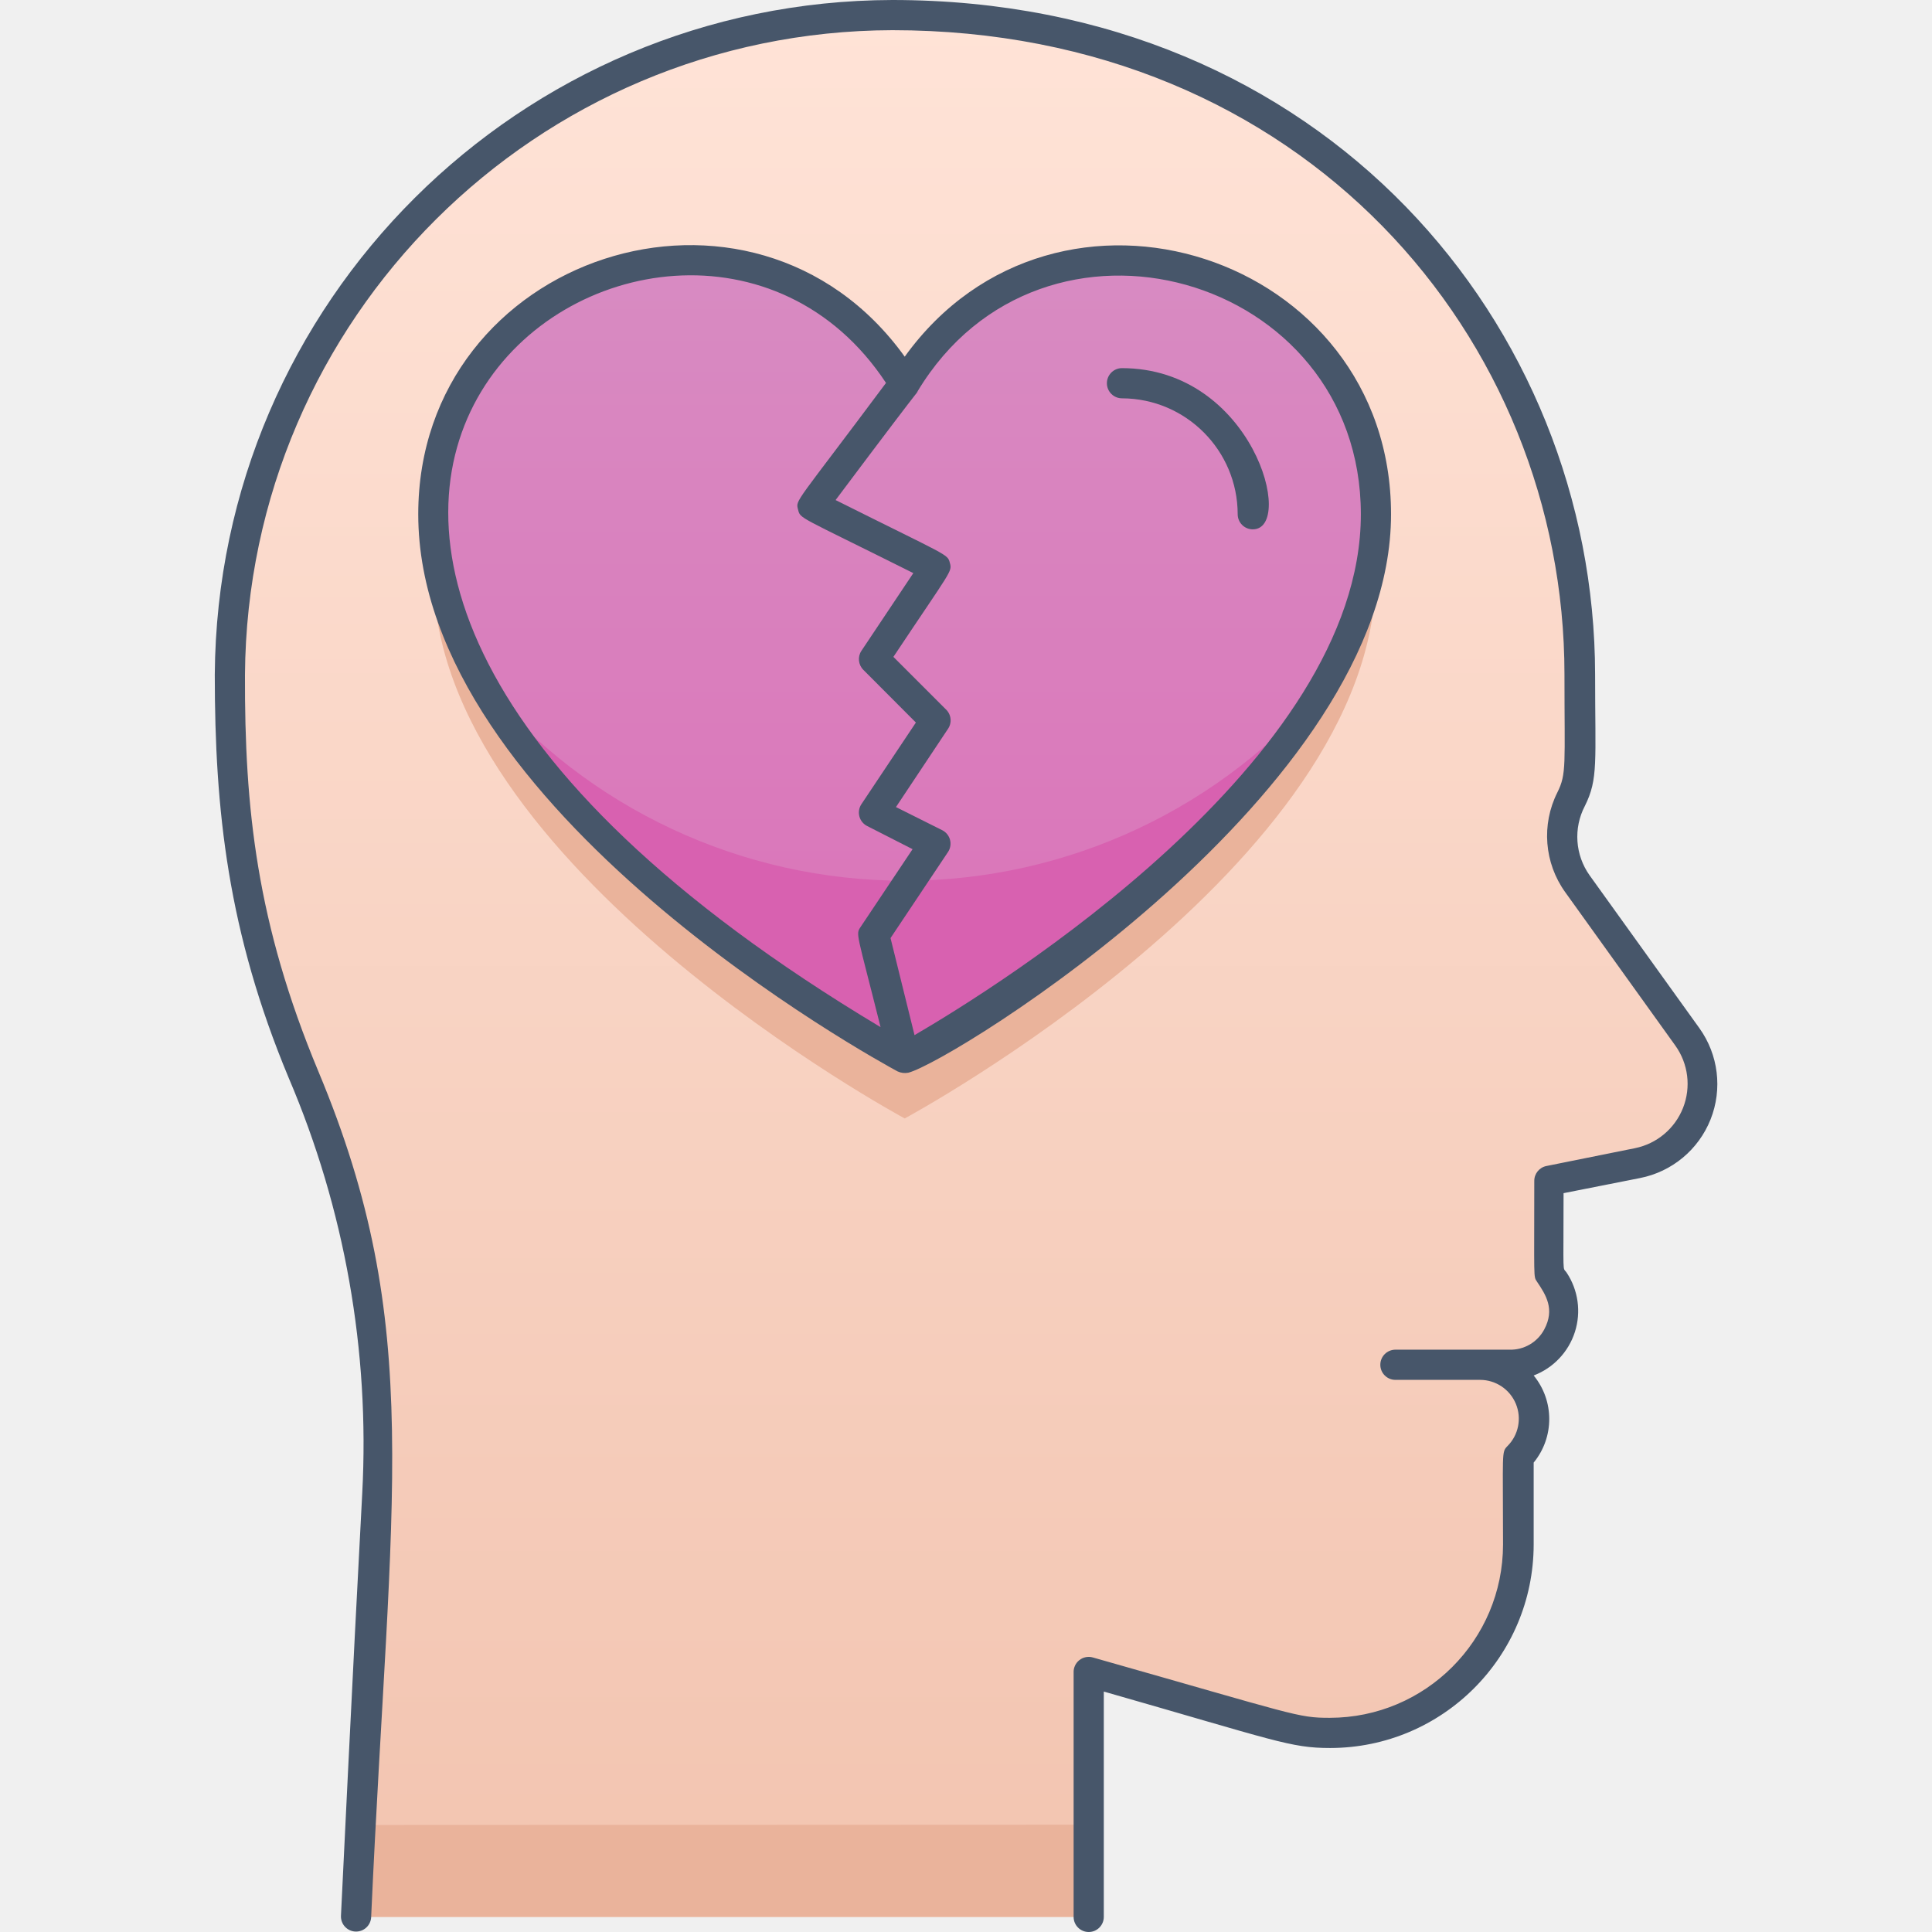
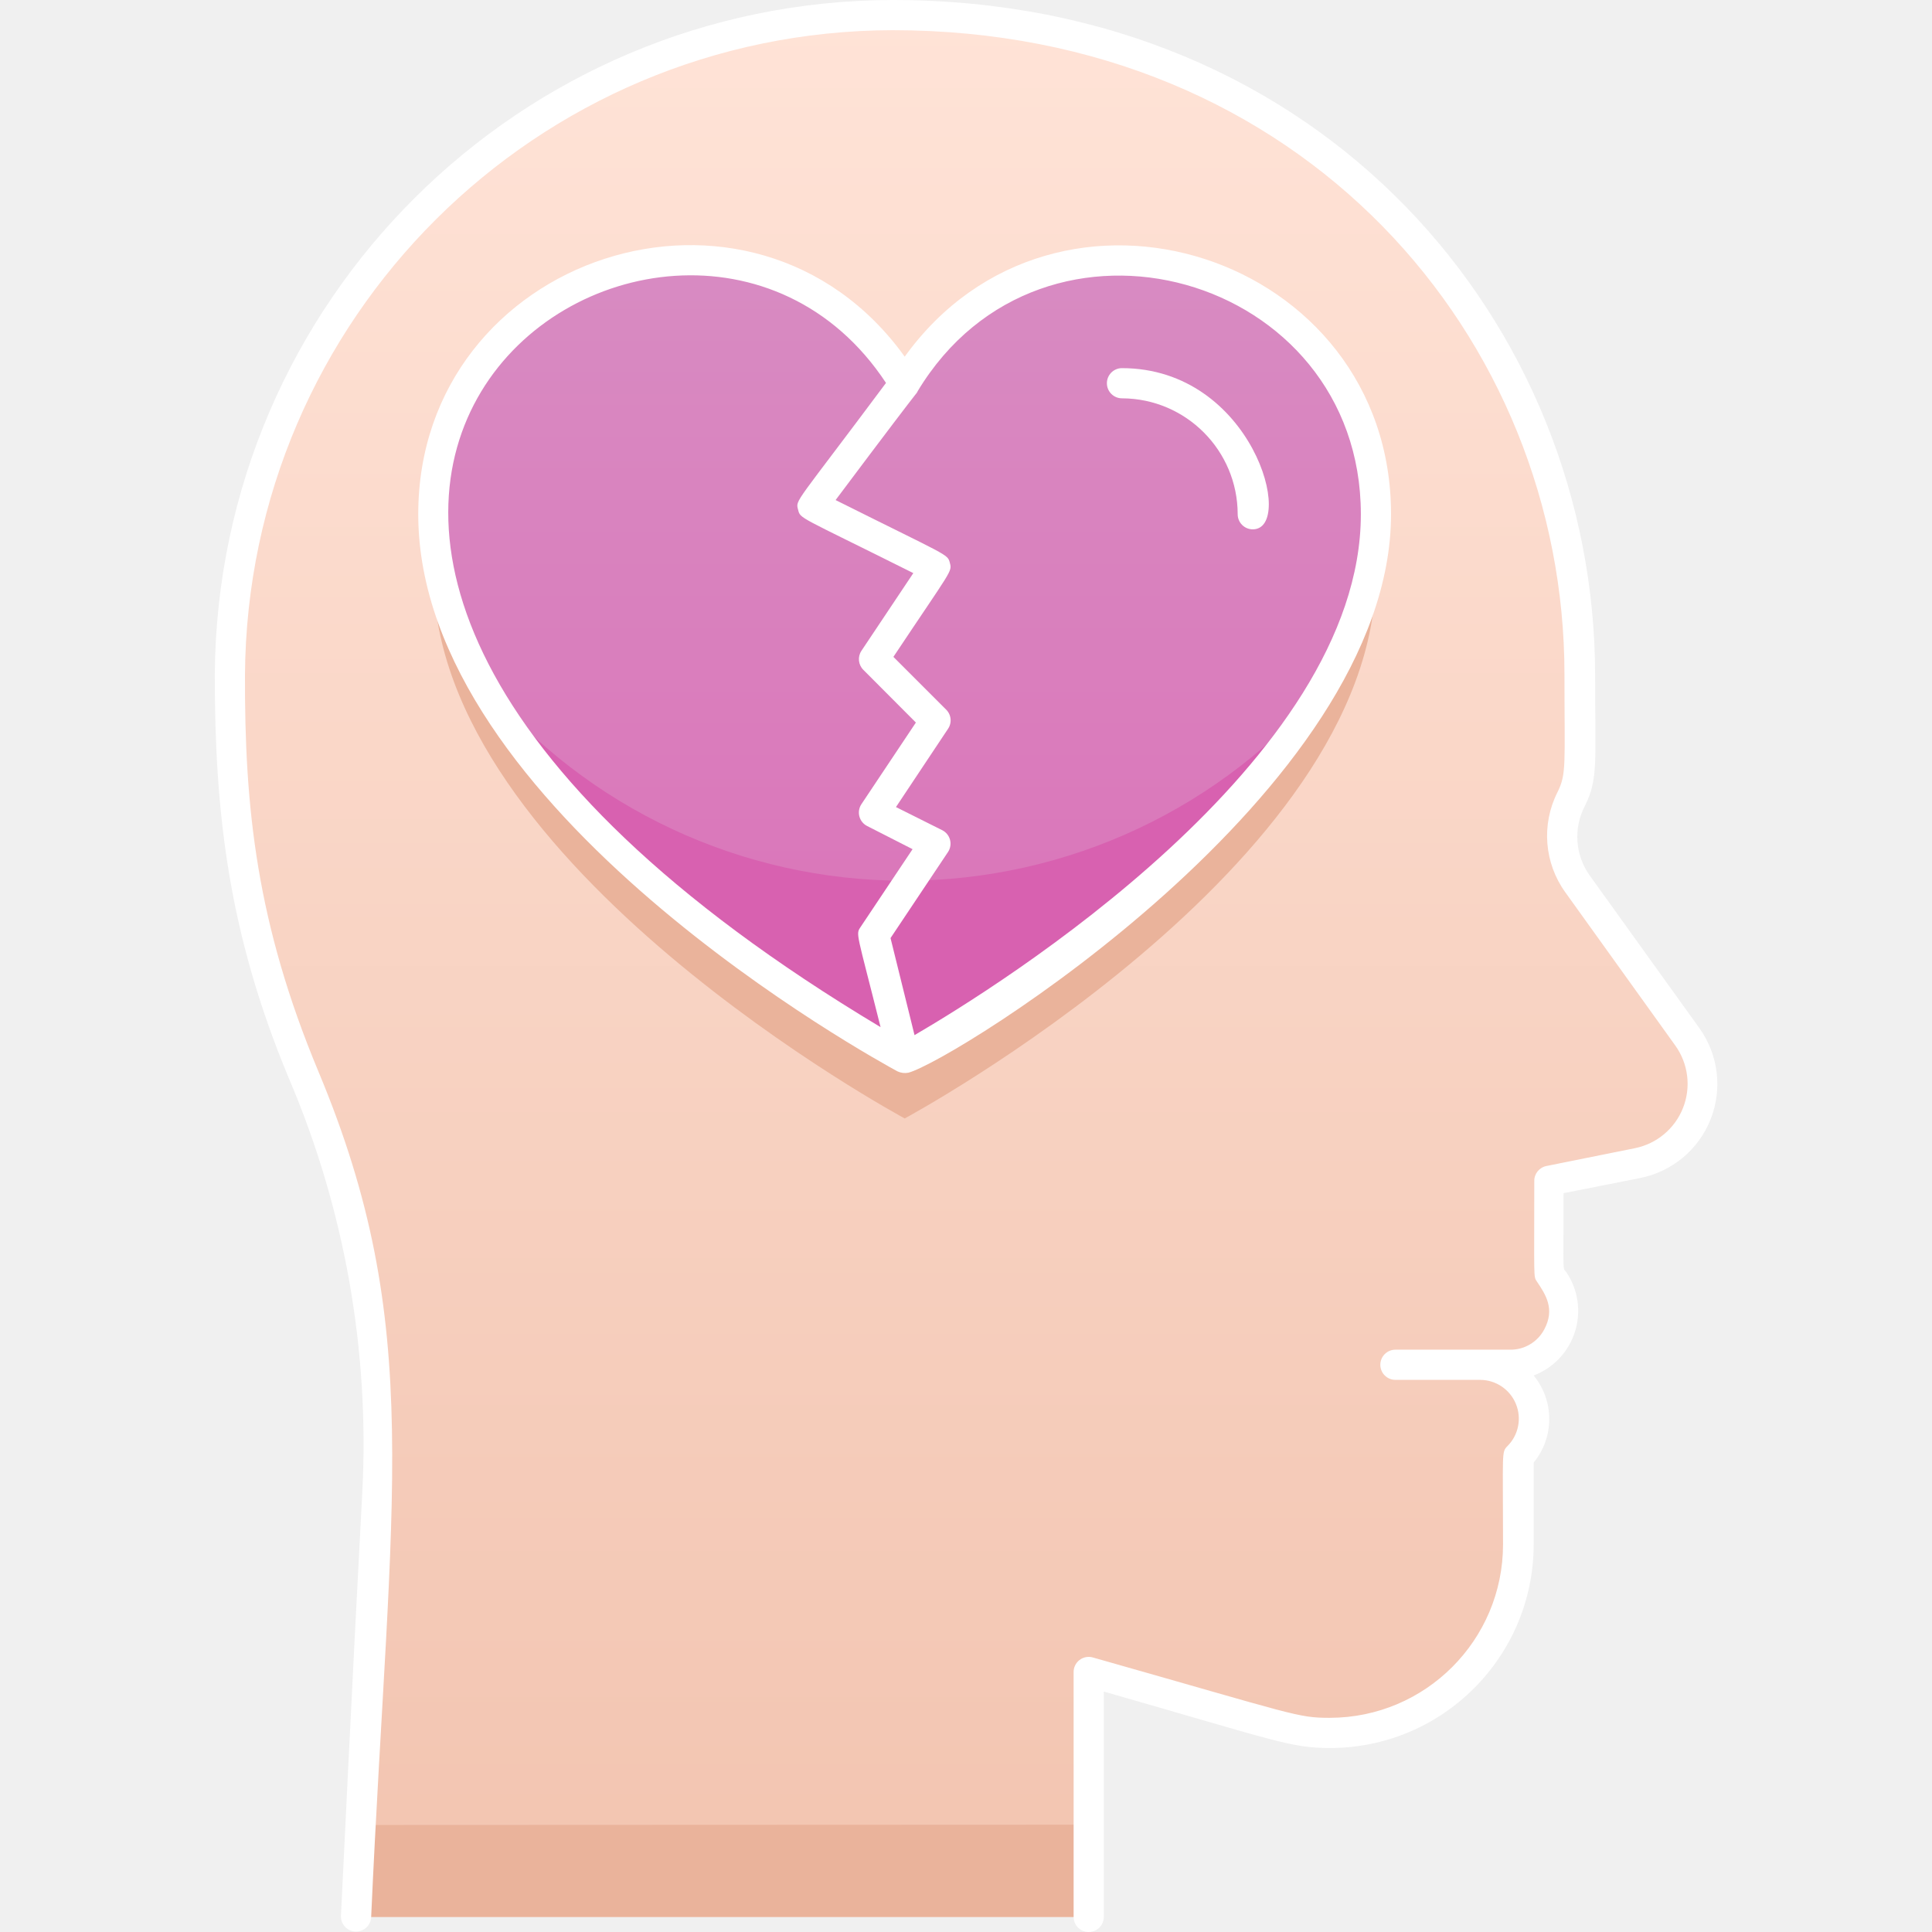
<svg xmlns="http://www.w3.org/2000/svg" viewBox="0 0 128 128">
  <defs>
-     <style>.cls-1{fill:url(#linear-gradient);}.cls-2{fill:#eab39b;}.cls-3{fill:url(#linear-gradient-2);}.cls-4{fill:#d861b0;}.cls-5{fill:#47566a;}</style>
+     <style>.cls-1{fill:url(#linear-gradient);}.cls-2{fill:#eab39b;}.cls-3{fill:url(#linear-gradient-2);}.cls-4{fill:#d861b0;}.cls-5{fill:#ffffff;}</style>
    <linearGradient id="linear-gradient" x1="64" y1="126.98" x2="64" y2="0.98" gradientUnits="userSpaceOnUse">
      <stop offset="0" stop-color="#f2c4b0" />
      <stop offset="1" stop-color="#ffe3d7" />
    </linearGradient>
    <linearGradient id="linear-gradient-2" x1="59.94" y1="70.11" x2="59.94" y2="17.31" gradientUnits="userSpaceOnUse">
      <stop offset="0" stop-color="#db72b8" />
      <stop offset="1" stop-color="#d88bc2" />
    </linearGradient>
  </defs>
  <g id="Mental_breakdown" data-name="Mental breakdown">
    <path class="cls-1" d="M112.75,71.82a5.34,5.34,0,0,1-4.29,5.24l-5.87,1.18c0,7-.14,5.87.37,6.64a3.52,3.52,0,0,1-.5,4.54c-1.25,1.21-2.55,1-4.42,1a3.58,3.58,0,0,1,2.52,6.1c0,6,.65,10.32-3.65,14.62a12.44,12.44,0,0,1-12.25,3.17l-12.53-3.58V127H23.58C25,98,27,87.7,20.21,71.37a62.56,62.56,0,0,1-5-24.68c0-13.52,4.27-24.24,12.92-32.86,26.66-26.53,76.45-9.89,76.45,30.89,0,6.06.16,6.91-.48,8.08a5.47,5.47,0,0,0,.34,5.75C112.14,69.24,112.75,69.52,112.75,71.82Z" />
    <path class="cls-2" d="M59.94,29.48C51.19,14.9,28.73,21.11,28.73,38.1c0,19.21,31.21,36,31.21,36s31.2-16.8,31.2-36C91.14,21.12,68.69,14.89,59.94,29.48Z" />
    <path class="cls-3" d="M59.94,25.48C51.19,10.9,28.73,17.11,28.73,34.1c0,19.21,31.21,36,31.21,36s31.2-16.8,31.2-36C91.14,17.12,68.69,10.89,59.94,25.48Z" />
    <path class="cls-4" d="M87.87,45.27c-8,14.12-27.93,24.84-27.93,24.84S40,59.39,32,45.27A36.37,36.37,0,0,0,87.87,45.27Z" />
    <path class="cls-2" d="M72.13,120.89V127H23.58s.12-2.41.28-6.09Z" />
    <path class="cls-5" d="M92.16,34.07c0-17.21-22.16-24.4-32.22-10.44-10.07-14-32.23-6.76-32.23,10.44,0,19.59,30.46,36.21,31.75,36.91a1.16,1.16,0,0,0,.72.09C63.06,70.34,92.16,52.43,92.16,34.07Zm-2,0c0,16.37-24.07,31.3-29.57,34.51L59,62.15l3.82-5.72A1,1,0,0,0,62.42,55l-3.06-1.53L62.8,48.3A1,1,0,0,0,62.67,47l-3.48-3.48c3.87-5.81,3.9-5.63,3.74-6.23s-.07-.41-7.57-4.16c7.18-9.58,5.1-6.64,5.43-7.2C69.07,12.17,90.16,18.16,90.16,34.07ZM58.7,25.37c-6,8.05-6,7.73-5.83,8.38s-.08.36,7.64,4.22l-3.44,5.15a1,1,0,0,0,.13,1.26l3.48,3.49-3.61,5.41a1,1,0,0,0,.39,1.45l3,1.53-3.44,5.15c-.34.51-.27.29,1.32,6.64C1.31,33.92,44.69,4.12,58.7,25.37Z" />
    <path class="cls-5" d="M74.35,26.39A7.69,7.69,0,0,1,82,34.07a1,1,0,0,0,1,1c2.84,0,0-10.68-8.68-10.68A1,1,0,0,0,74.35,26.39Z" />
    <path class="cls-5" d="M112.59,68.12,105.32,58A4.41,4.41,0,0,1,105,53.4c.9-1.8.68-2.91.68-8.71C105.65,21.62,87.79,0,59.12,0A45,45,0,0,0,14.23,44.69c0,9,.86,17.05,4.9,26.73A61.71,61.71,0,0,1,24,98.92c-.65,12.08-1.4,27.87-1.41,28a1,1,0,0,0,2,.1C25.86,98.77,28.16,87.9,21.1,71,17,61.18,16.2,53.54,16.23,44.7A43,43,0,0,1,59.12,2c27.25,0,44.53,20.43,44.53,42.69,0,6,.15,6.57-.47,7.81a6.4,6.4,0,0,0,.52,6.61L111,69.28a4.35,4.35,0,0,1-2.68,6.79l-5.86,1.18a1,1,0,0,0-.81,1c0,6.56-.06,6.3.17,6.65.6.89,1.21,1.83.49,3.18A2.53,2.53,0,0,1,100,89.42H92.45a1,1,0,0,0,0,2h5.61a2.57,2.57,0,0,1,1.81,4.39c-.4.41-.29.35-.29,6.52A11.49,11.49,0,0,1,88.1,113.81c-2.14,0-2.19-.17-15.7-4a1,1,0,0,0-1.27,1V127a1,1,0,0,0,2,0V112.07c11.4,3.26,12.36,3.74,15,3.74a13.5,13.5,0,0,0,13.48-13.48V96.9a4.55,4.55,0,0,0,0-5.77,4.58,4.58,0,0,0,2.18-6.82c-.28-.41-.2.44-.2-5.26l5.06-1A6.35,6.35,0,0,0,112.59,68.12Z" />
  </g>
</svg>
